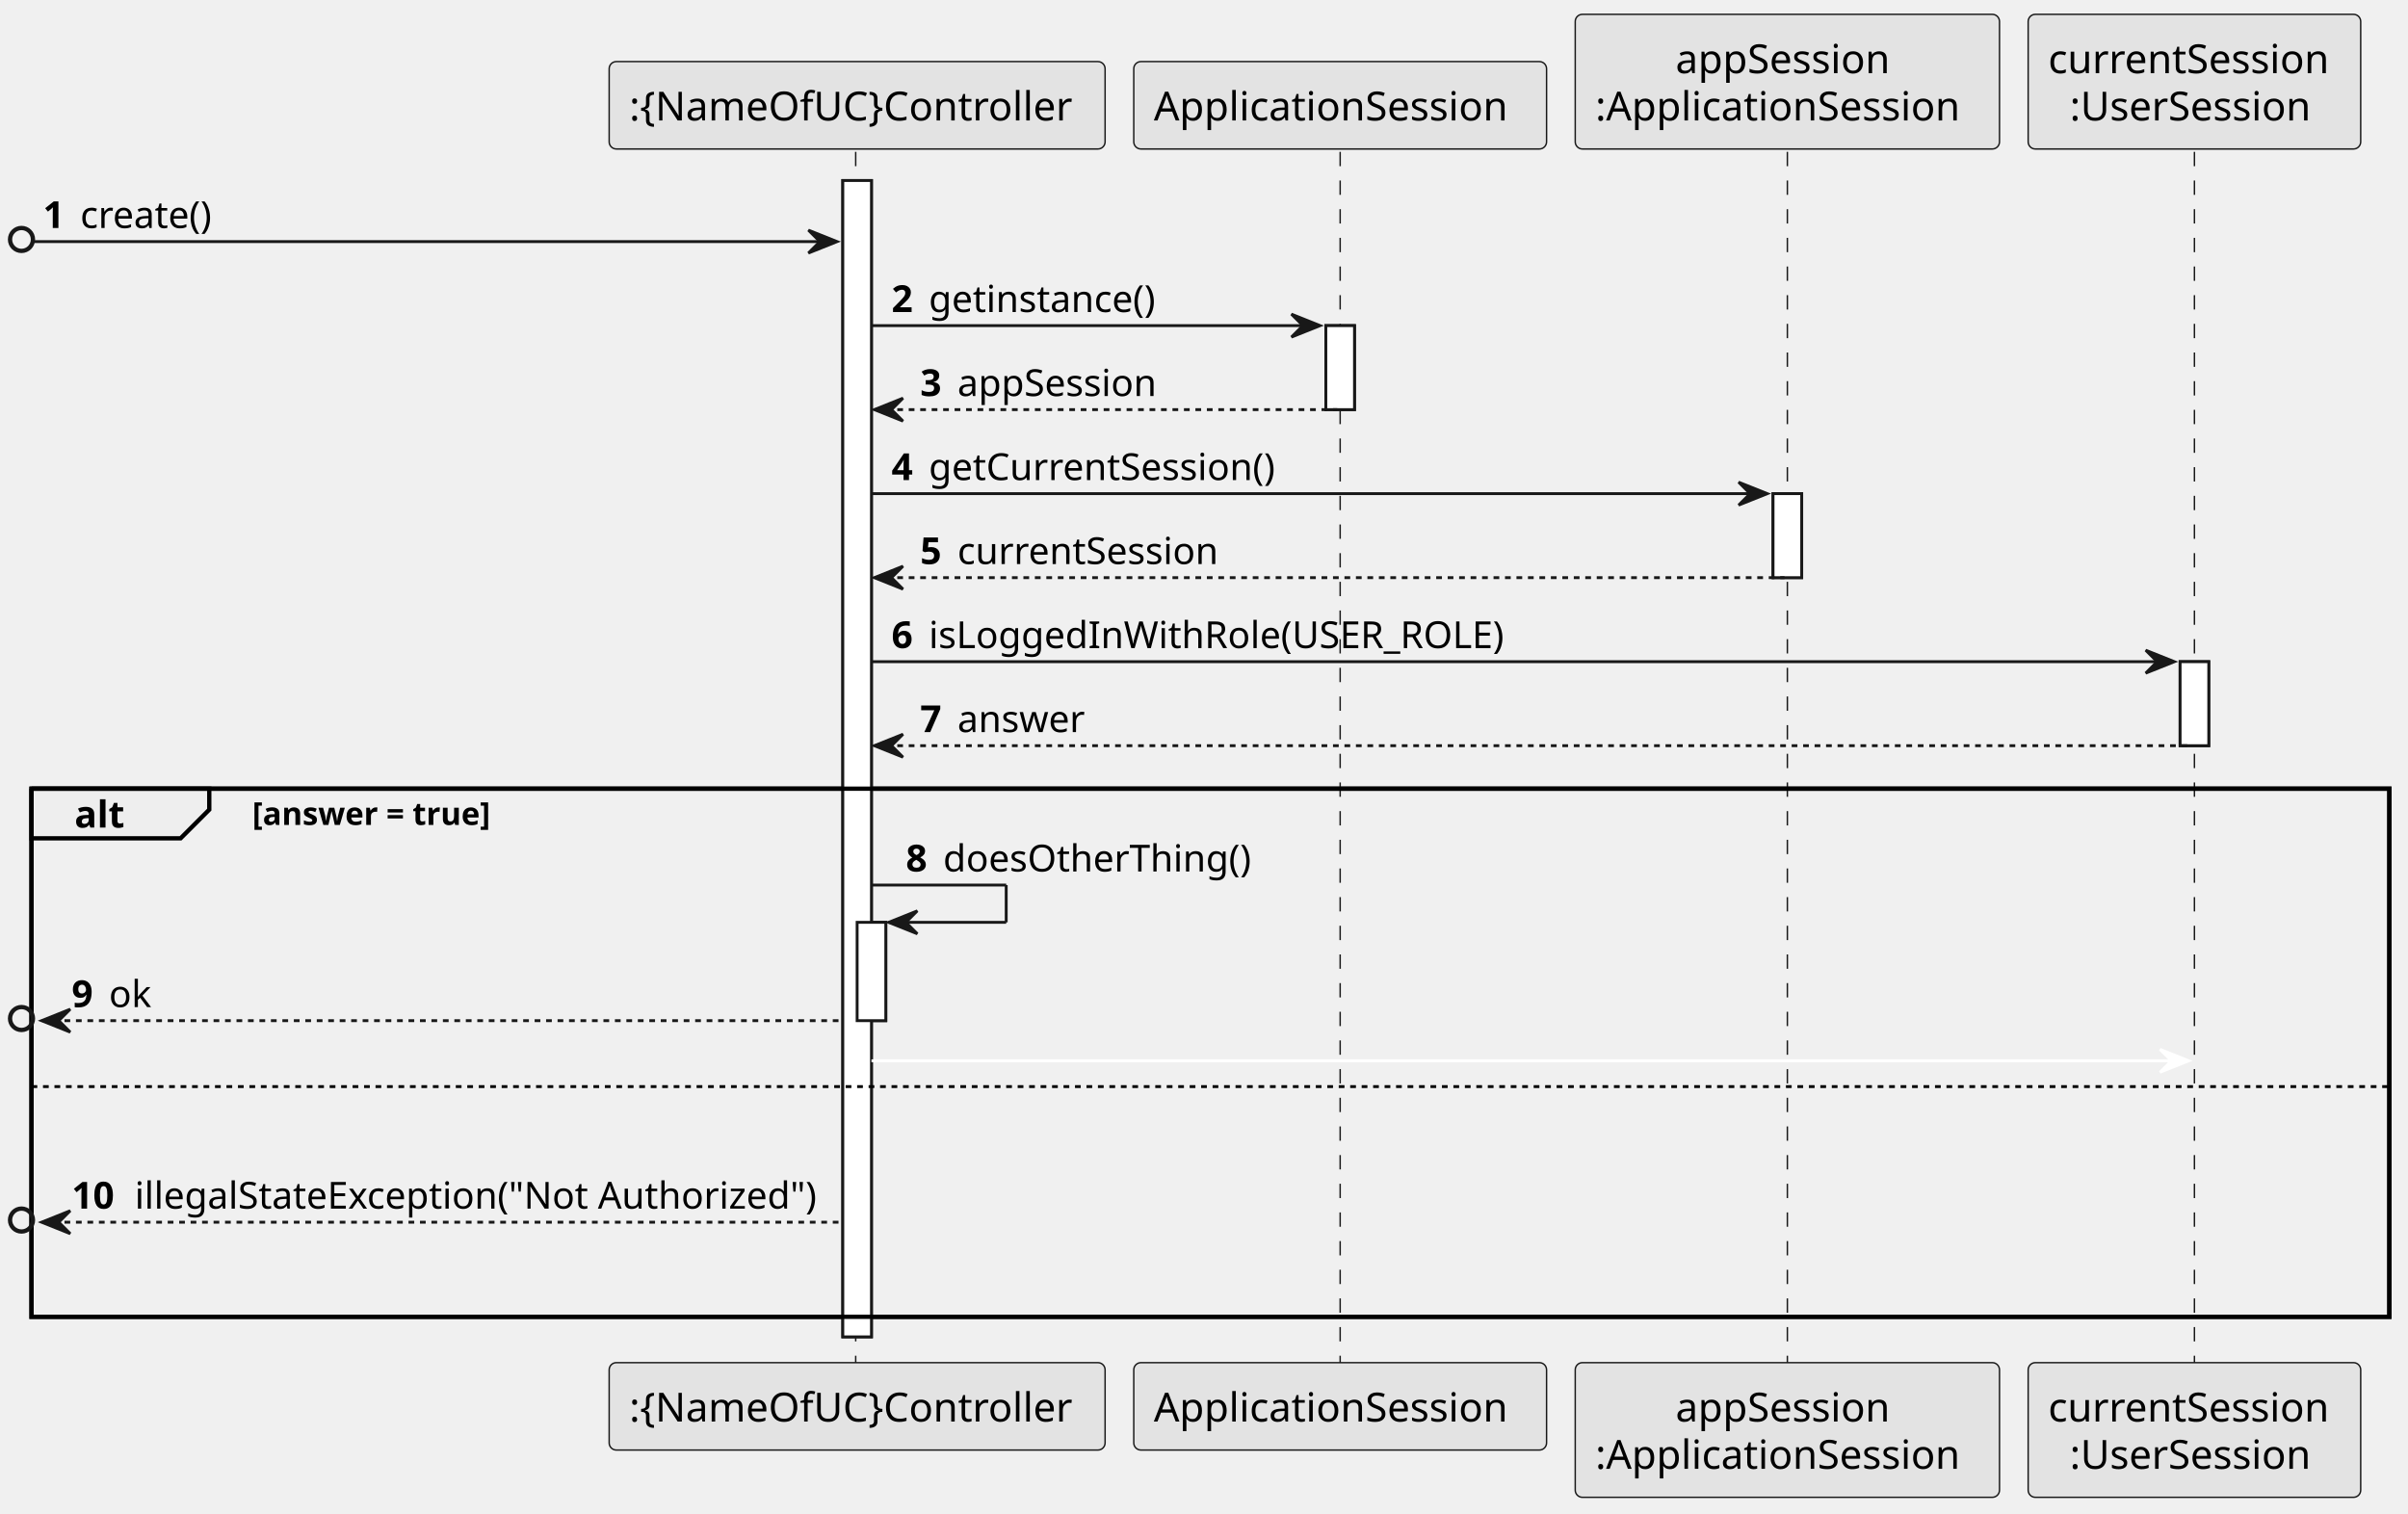
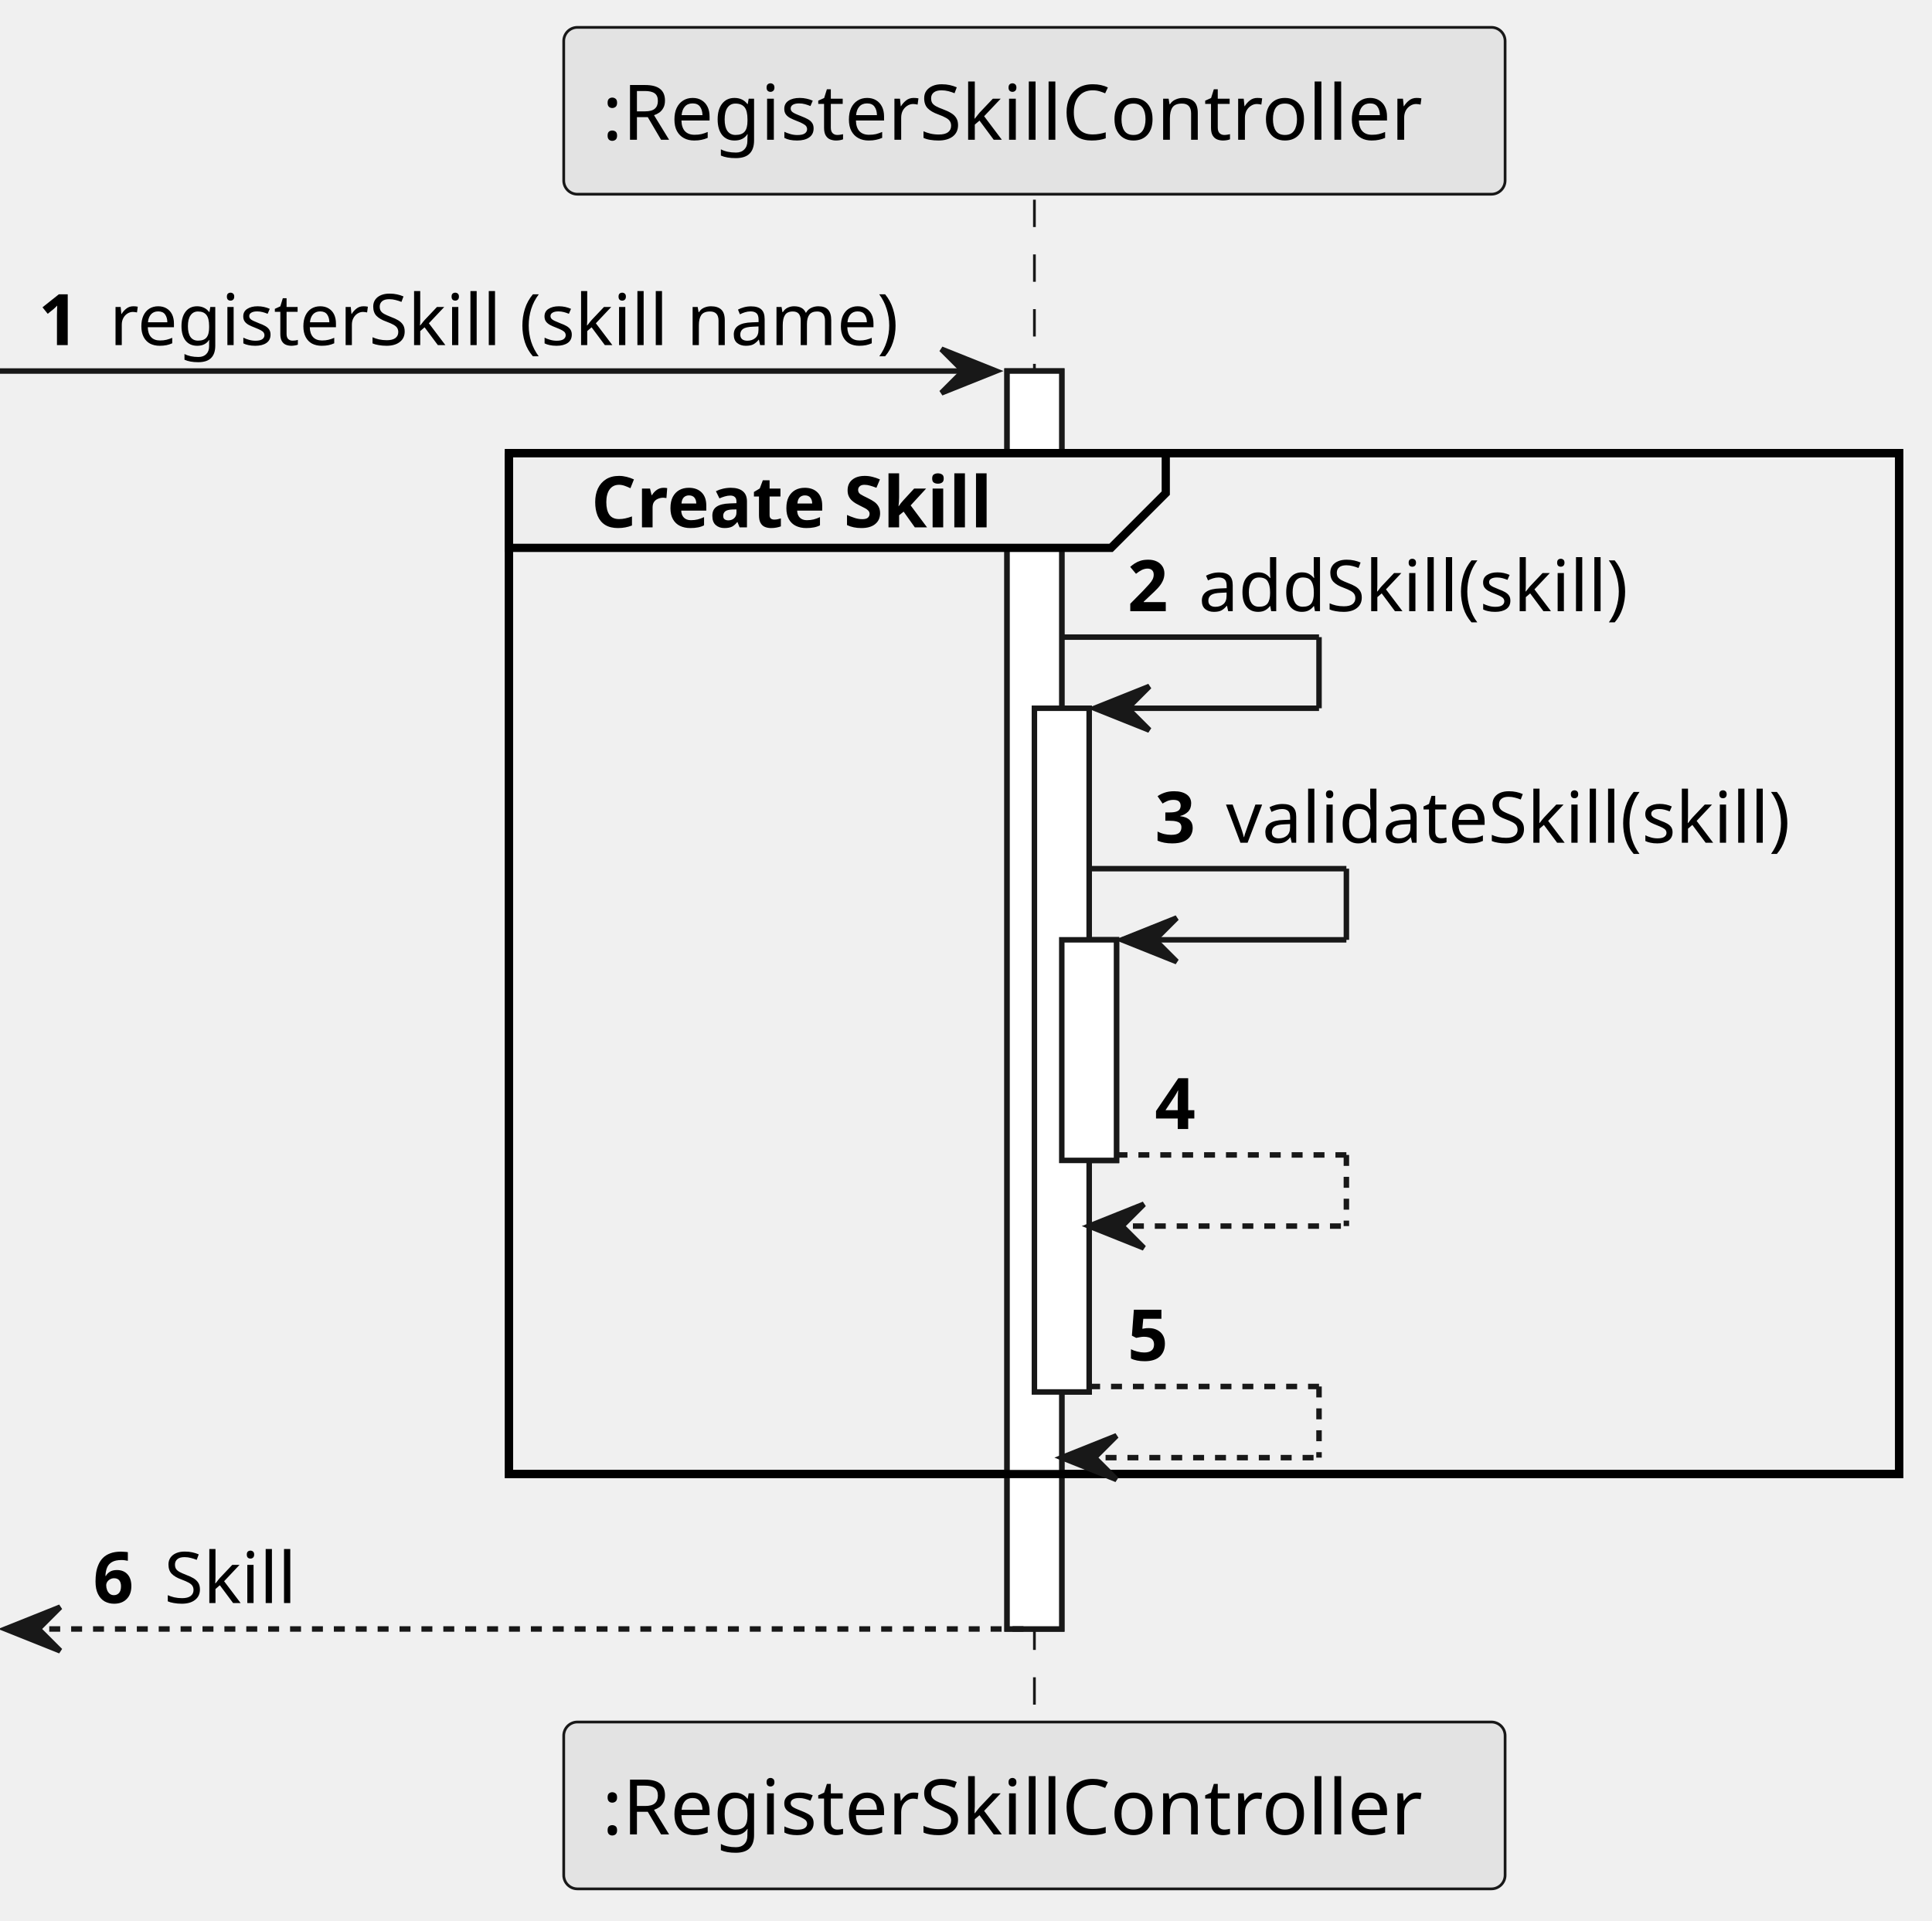
- <svg xmlns="http://www.w3.org/2000/svg" contentStyleType="text/css" height="528px" preserveAspectRatio="none" style="width:840px;height:528px;background:#FFFFFF;" version="1.1" viewBox="0 0 840 528" width="840px" zoomAndPan="magnify">
+ <svg xmlns="http://www.w3.org/2000/svg" contentStyleType="text/css" height="351px" preserveAspectRatio="none" style="width:353px;height:351px;background:#FFFFFF;" version="1.1" viewBox="0 0 353 351" width="353px" zoomAndPan="magnify">
  <defs />
  <g>
-     <rect fill="#FFFFFF" height="403.416" style="stroke:#181818;stroke-width:1.0;" width="10" x="294" y="62.977" />
-     <rect fill="#FFFFFF" height="34.31" style="stroke:#181818;stroke-width:1.0;" width="10" x="299" y="321.772" />
-     <rect fill="#FFFFFF" height="29.311" style="stroke:#181818;stroke-width:1.0;" width="10" x="462.5" y="113.598" />
-     <rect fill="#FFFFFF" height="29.311" style="stroke:#181818;stroke-width:1.0;" width="10" x="618.5" y="172.219" />
-     <rect fill="#FFFFFF" height="29.311" style="stroke:#181818;stroke-width:1.0;" width="10" x="760.5" y="230.84" />
-     <rect fill="none" height="184.242" style="stroke:#000000;stroke-width:1.5;" width="822.5" x="11" y="275.15" />
-     <line style="stroke:#181818;stroke-width:0.5;stroke-dasharray:5.0,5.0;" x1="298.5" x2="298.5" y1="52.977" y2="476.393" />
-     <line style="stroke:#181818;stroke-width:0.5;stroke-dasharray:5.0,5.0;" x1="467.5" x2="467.5" y1="52.977" y2="476.393" />
-     <line style="stroke:#181818;stroke-width:0.5;stroke-dasharray:5.0,5.0;" x1="623.5" x2="623.5" y1="52.977" y2="476.393" />
-     <line style="stroke:#181818;stroke-width:0.5;stroke-dasharray:5.0,5.0;" x1="765.5" x2="765.5" y1="52.977" y2="476.393" />
-     <rect fill="#E3E3E3" height="30.488" rx="2.5" ry="2.5" style="stroke:#181818;stroke-width:0.5;" width="173" x="212.5" y="21.488" />
-     <text fill="#000000" font-family="sans-serif" font-size="14" lengthAdjust="spacing" textLength="159" x="219.5" y="42.023">:{NameOfUC}Controller</text>
-     <rect fill="#E3E3E3" height="30.488" rx="2.5" ry="2.5" style="stroke:#181818;stroke-width:0.5;" width="173" x="212.5" y="475.393" />
-     <text fill="#000000" font-family="sans-serif" font-size="14" lengthAdjust="spacing" textLength="159" x="219.5" y="495.928">:{NameOfUC}Controller</text>
-     <rect fill="#E3E3E3" height="30.488" rx="2.5" ry="2.5" style="stroke:#181818;stroke-width:0.5;" width="144" x="395.5" y="21.488" />
-     <text fill="#000000" font-family="sans-serif" font-size="14" lengthAdjust="spacing" textLength="130" x="402.5" y="42.023">ApplicationSession</text>
-     <rect fill="#E3E3E3" height="30.488" rx="2.5" ry="2.5" style="stroke:#181818;stroke-width:0.5;" width="144" x="395.5" y="475.393" />
-     <text fill="#000000" font-family="sans-serif" font-size="14" lengthAdjust="spacing" textLength="130" x="402.5" y="495.928">ApplicationSession</text>
-     <rect fill="#E3E3E3" height="46.977" rx="2.5" ry="2.5" style="stroke:#181818;stroke-width:0.5;" width="148" x="549.5" y="5" />
-     <text fill="#000000" font-family="sans-serif" font-size="14" lengthAdjust="spacing" textLength="78" x="584.5" y="25.535">appSession</text>
-     <text fill="#000000" font-family="sans-serif" font-size="14" lengthAdjust="spacing" textLength="134" x="556.5" y="42.023">:ApplicationSession</text>
-     <rect fill="#E3E3E3" height="46.977" rx="2.5" ry="2.5" style="stroke:#181818;stroke-width:0.5;" width="148" x="549.5" y="475.393" />
-     <text fill="#000000" font-family="sans-serif" font-size="14" lengthAdjust="spacing" textLength="78" x="584.5" y="495.928">appSession</text>
-     <text fill="#000000" font-family="sans-serif" font-size="14" lengthAdjust="spacing" textLength="134" x="556.5" y="512.416">:ApplicationSession</text>
-     <rect fill="#E3E3E3" height="46.977" rx="2.5" ry="2.5" style="stroke:#181818;stroke-width:0.5;" width="116" x="707.5" y="5" />
-     <text fill="#000000" font-family="sans-serif" font-size="14" lengthAdjust="spacing" textLength="102" x="714.5" y="25.535">currentSession</text>
-     <text fill="#000000" font-family="sans-serif" font-size="14" lengthAdjust="spacing" textLength="87" x="722" y="42.023">:UserSession</text>
-     <rect fill="#E3E3E3" height="46.977" rx="2.5" ry="2.5" style="stroke:#181818;stroke-width:0.5;" width="116" x="707.5" y="475.393" />
-     <text fill="#000000" font-family="sans-serif" font-size="14" lengthAdjust="spacing" textLength="102" x="714.5" y="495.928">currentSession</text>
-     <text fill="#000000" font-family="sans-serif" font-size="14" lengthAdjust="spacing" textLength="87" x="722" y="512.416">:UserSession</text>
-     <rect fill="#FFFFFF" height="403.416" style="stroke:#181818;stroke-width:1.0;" width="10" x="294" y="62.977" />
-     <rect fill="#FFFFFF" height="34.31" style="stroke:#181818;stroke-width:1.0;" width="10" x="299" y="321.772" />
-     <rect fill="#FFFFFF" height="29.311" style="stroke:#181818;stroke-width:1.0;" width="10" x="462.5" y="113.598" />
-     <rect fill="#FFFFFF" height="29.311" style="stroke:#181818;stroke-width:1.0;" width="10" x="618.5" y="172.219" />
-     <rect fill="#FFFFFF" height="29.311" style="stroke:#181818;stroke-width:1.0;" width="10" x="760.5" y="230.84" />
-     <ellipse cx="7.5" cy="83.537" fill="none" rx="4" ry="4" style="stroke:#181818;stroke-width:1.5;" />
-     <polygon fill="#181818" points="282,80.287,292,84.287,282,88.287,286,84.287" style="stroke:#181818;stroke-width:1.0;" />
-     <line style="stroke:#181818;stroke-width:1.0;" x1="12" x2="288" y1="84.287" y2="84.287" />
-     <text fill="#000000" font-family="sans-serif" font-size="13" font-weight="bold" lengthAdjust="spacing" textLength="9" x="15" y="79.545">1</text>
-     <text fill="#000000" font-family="sans-serif" font-size="13" lengthAdjust="spacing" textLength="46" x="28" y="79.545">create()</text>
-     <polygon fill="#181818" points="450.5,109.598,460.5,113.598,450.5,117.598,454.5,113.598" style="stroke:#181818;stroke-width:1.0;" />
-     <line style="stroke:#181818;stroke-width:1.0;" x1="304" x2="456.5" y1="113.598" y2="113.598" />
-     <text fill="#000000" font-family="sans-serif" font-size="13" font-weight="bold" lengthAdjust="spacing" textLength="9" x="311" y="108.856">2</text>
-     <text fill="#000000" font-family="sans-serif" font-size="13" lengthAdjust="spacing" textLength="81" x="324" y="108.856">getinstance()</text>
-     <polygon fill="#181818" points="315,138.908,305,142.908,315,146.908,311,142.908" style="stroke:#181818;stroke-width:1.0;" />
-     <line style="stroke:#181818;stroke-width:1.0;stroke-dasharray:2.0,2.0;" x1="309" x2="466.5" y1="142.908" y2="142.908" />
-     <text fill="#000000" font-family="sans-serif" font-size="13" font-weight="bold" lengthAdjust="spacing" textLength="9" x="321" y="138.166">3</text>
-     <text fill="#000000" font-family="sans-serif" font-size="13" lengthAdjust="spacing" textLength="71" x="334" y="138.166">appSession</text>
-     <polygon fill="#181818" points="606.5,168.219,616.5,172.219,606.5,176.219,610.5,172.219" style="stroke:#181818;stroke-width:1.0;" />
-     <line style="stroke:#181818;stroke-width:1.0;" x1="304" x2="612.5" y1="172.219" y2="172.219" />
-     <text fill="#000000" font-family="sans-serif" font-size="13" font-weight="bold" lengthAdjust="spacing" textLength="9" x="311" y="167.477">4</text>
-     <text fill="#000000" font-family="sans-serif" font-size="13" lengthAdjust="spacing" textLength="123" x="324" y="167.477">getCurrentSession()</text>
-     <polygon fill="#181818" points="315,197.529,305,201.529,315,205.529,311,201.529" style="stroke:#181818;stroke-width:1.0;" />
-     <line style="stroke:#181818;stroke-width:1.0;stroke-dasharray:2.0,2.0;" x1="309" x2="622.5" y1="201.529" y2="201.529" />
-     <text fill="#000000" font-family="sans-serif" font-size="13" font-weight="bold" lengthAdjust="spacing" textLength="9" x="321" y="196.787">5</text>
-     <text fill="#000000" font-family="sans-serif" font-size="13" lengthAdjust="spacing" textLength="93" x="334" y="196.787">currentSession</text>
-     <polygon fill="#181818" points="748.5,226.84,758.5,230.84,748.5,234.84,752.5,230.84" style="stroke:#181818;stroke-width:1.0;" />
-     <line style="stroke:#181818;stroke-width:1.0;" x1="304" x2="754.5" y1="230.84" y2="230.84" />
-     <text fill="#000000" font-family="sans-serif" font-size="13" font-weight="bold" lengthAdjust="spacing" textLength="9" x="311" y="226.098">6</text>
-     <text fill="#000000" font-family="sans-serif" font-size="13" lengthAdjust="spacing" textLength="202" x="324" y="226.098">isLoggedInWithRole(USER_ROLE)</text>
-     <polygon fill="#181818" points="315,256.15,305,260.15,315,264.15,311,260.15" style="stroke:#181818;stroke-width:1.0;" />
-     <line style="stroke:#181818;stroke-width:1.0;stroke-dasharray:2.0,2.0;" x1="309" x2="764.5" y1="260.15" y2="260.15" />
-     <text fill="#000000" font-family="sans-serif" font-size="13" font-weight="bold" lengthAdjust="spacing" textLength="9" x="321" y="255.408">7</text>
-     <text fill="#000000" font-family="sans-serif" font-size="13" lengthAdjust="spacing" textLength="44" x="334" y="255.408">answer</text>
-     <path d="M11,275.15 L73,275.15 L73,282.461 L63,292.461 L11,292.461 L11,275.15 " fill="#EEEEEE" style="stroke:#000000;stroke-width:1.5;" />
-     <rect fill="none" height="184.242" style="stroke:#000000;stroke-width:1.5;" width="822.5" x="11" y="275.15" />
-     <text fill="#000000" font-family="sans-serif" font-size="13" font-weight="bold" lengthAdjust="spacing" textLength="17" x="26" y="288.719">alt</text>
-     <text fill="#000000" font-family="sans-serif" font-size="11" font-weight="bold" lengthAdjust="spacing" textLength="86" x="88" y="287.785">[answer = true]</text>
-     <line style="stroke:#181818;stroke-width:1.0;" x1="304" x2="351" y1="308.772" y2="308.772" />
-     <line style="stroke:#181818;stroke-width:1.0;" x1="351" x2="351" y1="308.772" y2="321.772" />
-     <line style="stroke:#181818;stroke-width:1.0;" x1="310" x2="351" y1="321.772" y2="321.772" />
-     <polygon fill="#181818" points="320,317.772,310,321.772,320,325.772,316,321.772" style="stroke:#181818;stroke-width:1.0;" />
-     <text fill="#000000" font-family="sans-serif" font-size="13" font-weight="bold" lengthAdjust="spacing" textLength="9" x="316" y="304.029">8</text>
-     <text fill="#000000" font-family="sans-serif" font-size="13" lengthAdjust="spacing" textLength="109" x="329" y="304.029">doesOtherThing()</text>
-     <ellipse cx="7.5" cy="355.332" fill="none" rx="4" ry="4" style="stroke:#181818;stroke-width:1.5;" />
-     <polygon fill="#181818" points="24.5,352.082,14.5,356.082,24.5,360.082,20.5,356.082" style="stroke:#181818;stroke-width:1.0;" />
-     <line style="stroke:#181818;stroke-width:1.0;stroke-dasharray:2.0,2.0;" x1="22.5" x2="293" y1="356.082" y2="356.082" />
-     <text fill="#000000" font-family="sans-serif" font-size="13" font-weight="bold" lengthAdjust="spacing" textLength="9" x="25" y="351.34">9</text>
-     <text fill="#000000" font-family="sans-serif" font-size="13" lengthAdjust="spacing" textLength="16" x="38" y="351.34">ok</text>
-     <polygon fill="#FFFFFF" points="753.5,366.082,763.5,370.082,753.5,374.082,757.5,370.082" style="stroke:#FFFFFF;stroke-width:1.0;" />
-     <line style="stroke:#FFFFFF;stroke-width:1.0;" x1="304" x2="759.5" y1="370.082" y2="370.082" />
-     <line style="stroke:#000000;stroke-width:1.0;stroke-dasharray:2.0,2.0;" x1="11" x2="833.5" y1="379.082" y2="379.082" />
-     <ellipse cx="7.5" cy="425.643" fill="none" rx="4" ry="4" style="stroke:#181818;stroke-width:1.5;" />
-     <polygon fill="#181818" points="24.5,422.393,14.5,426.393,24.5,430.393,20.5,426.393" style="stroke:#181818;stroke-width:1.0;" />
-     <line style="stroke:#181818;stroke-width:1.0;stroke-dasharray:2.0,2.0;" x1="22.5" x2="293" y1="426.393" y2="426.393" />
-     <text fill="#000000" font-family="sans-serif" font-size="13" font-weight="bold" lengthAdjust="spacing" textLength="18" x="25" y="421.65">10</text>
-     <text fill="#000000" font-family="sans-serif" font-size="13" lengthAdjust="spacing" textLength="245" x="47" y="421.65">illegalStateException("Not Authorized")</text>
+     <rect fill="#FFFFFF" height="229.863" style="stroke:#181818;stroke-width:1.0;" width="10" x="184" y="67.799" />
+     <rect fill="#FFFFFF" height="124.932" style="stroke:#181818;stroke-width:1.0;" width="10" x="189" y="129.42" />
+     <rect fill="#FFFFFF" height="40.31" style="stroke:#181818;stroke-width:1.0;" width="10" x="194" y="171.731" />
+     <rect fill="none" height="186.553" style="stroke:#000000;stroke-width:1.5;" width="254" x="93" y="82.799" />
+     <line style="stroke:#181818;stroke-width:0.5;stroke-dasharray:5.0,5.0;" x1="189" x2="189" y1="36.488" y2="315.662" />
+     <rect fill="#E3E3E3" height="30.488" rx="2.5" ry="2.5" style="stroke:#181818;stroke-width:0.5;" width="172" x="103" y="5" />
+     <text fill="#000000" font-family="sans-serif" font-size="14" lengthAdjust="spacing" textLength="158" x="110" y="25.535">:RegisterSkillController</text>
+     <rect fill="#E3E3E3" height="30.488" rx="2.5" ry="2.5" style="stroke:#181818;stroke-width:0.5;" width="172" x="103" y="314.662" />
+     <text fill="#000000" font-family="sans-serif" font-size="14" lengthAdjust="spacing" textLength="158" x="110" y="335.197">:RegisterSkillController</text>
+     <rect fill="#FFFFFF" height="229.863" style="stroke:#181818;stroke-width:1.0;" width="10" x="184" y="67.799" />
+     <rect fill="#FFFFFF" height="124.932" style="stroke:#181818;stroke-width:1.0;" width="10" x="189" y="129.42" />
+     <rect fill="#FFFFFF" height="40.31" style="stroke:#181818;stroke-width:1.0;" width="10" x="194" y="171.731" />
+     <polygon fill="#181818" points="172,63.799,182,67.799,172,71.799,176,67.799" style="stroke:#181818;stroke-width:1.0;" />
+     <line style="stroke:#181818;stroke-width:1.0;" x1="0" x2="178" y1="67.799" y2="67.799" />
+     <text fill="#000000" font-family="sans-serif" font-size="13" font-weight="bold" lengthAdjust="spacing" textLength="9" x="7" y="63.057">1</text>
+     <text fill="#000000" font-family="sans-serif" font-size="13" lengthAdjust="spacing" textLength="152" x="20" y="63.057">registerSkill (skill name)</text>
+     <path d="M93,82.799 L213,82.799 L213,90.109 L203,100.109 L93,100.109 L93,82.799 " fill="#EEEEEE" style="stroke:#000000;stroke-width:1.5;" />
+     <rect fill="none" height="186.553" style="stroke:#000000;stroke-width:1.5;" width="254" x="93" y="82.799" />
+     <text fill="#000000" font-family="sans-serif" font-size="13" font-weight="bold" lengthAdjust="spacing" textLength="75" x="108" y="96.367">Create Skill</text>
+     <line style="stroke:#181818;stroke-width:1.0;" x1="194" x2="241" y1="116.42" y2="116.42" />
+     <line style="stroke:#181818;stroke-width:1.0;" x1="241" x2="241" y1="116.42" y2="129.42" />
+     <line style="stroke:#181818;stroke-width:1.0;" x1="200" x2="241" y1="129.42" y2="129.42" />
+     <polygon fill="#181818" points="210,125.42,200,129.42,210,133.42,206,129.42" style="stroke:#181818;stroke-width:1.0;" />
+     <text fill="#000000" font-family="sans-serif" font-size="13" font-weight="bold" lengthAdjust="spacing" textLength="9" x="206" y="111.678">2</text>
+     <text fill="#000000" font-family="sans-serif" font-size="13" lengthAdjust="spacing" textLength="85" x="219" y="111.678">addSkill(skill)</text>
+     <line style="stroke:#181818;stroke-width:1.0;" x1="199" x2="246" y1="158.731" y2="158.731" />
+     <line style="stroke:#181818;stroke-width:1.0;" x1="246" x2="246" y1="158.731" y2="171.731" />
+     <line style="stroke:#181818;stroke-width:1.0;" x1="205" x2="246" y1="171.731" y2="171.731" />
+     <polygon fill="#181818" points="215,167.731,205,171.731,215,175.731,211,171.731" style="stroke:#181818;stroke-width:1.0;" />
+     <text fill="#000000" font-family="sans-serif" font-size="13" font-weight="bold" lengthAdjust="spacing" textLength="9" x="211" y="153.988">3</text>
+     <text fill="#000000" font-family="sans-serif" font-size="13" lengthAdjust="spacing" textLength="111" x="224" y="153.988">validateSkill(skill)</text>
+     <line style="stroke:#181818;stroke-width:1.0;stroke-dasharray:2.0,2.0;" x1="204" x2="246" y1="211.041" y2="211.041" />
+     <line style="stroke:#181818;stroke-width:1.0;stroke-dasharray:2.0,2.0;" x1="246" x2="246" y1="211.041" y2="224.041" />
+     <line style="stroke:#181818;stroke-width:1.0;stroke-dasharray:2.0,2.0;" x1="199" x2="246" y1="224.041" y2="224.041" />
+     <polygon fill="#181818" points="209,220.041,199,224.041,209,228.041,205,224.041" style="stroke:#181818;stroke-width:1.0;" />
+     <text fill="#000000" font-family="sans-serif" font-size="13" font-weight="bold" lengthAdjust="spacing" textLength="9" x="211" y="206.299">4</text>
+     <text fill="#000000" font-family="sans-serif" font-size="13" lengthAdjust="spacing" textLength="4" x="224" y="206.299"> </text>
+     <line style="stroke:#181818;stroke-width:1.0;stroke-dasharray:2.0,2.0;" x1="199" x2="241" y1="253.352" y2="253.352" />
+     <line style="stroke:#181818;stroke-width:1.0;stroke-dasharray:2.0,2.0;" x1="241" x2="241" y1="253.352" y2="266.352" />
+     <line style="stroke:#181818;stroke-width:1.0;stroke-dasharray:2.0,2.0;" x1="194" x2="241" y1="266.352" y2="266.352" />
+     <polygon fill="#181818" points="204,262.352,194,266.352,204,270.352,200,266.352" style="stroke:#181818;stroke-width:1.0;" />
+     <text fill="#000000" font-family="sans-serif" font-size="13" font-weight="bold" lengthAdjust="spacing" textLength="9" x="206" y="248.609">5</text>
+     <text fill="#000000" font-family="sans-serif" font-size="13" lengthAdjust="spacing" textLength="4" x="219" y="248.609"> </text>
+     <polygon fill="#181818" points="11,293.662,1,297.662,11,301.662,7,297.662" style="stroke:#181818;stroke-width:1.0;" />
+     <line style="stroke:#181818;stroke-width:1.0;stroke-dasharray:2.0,2.0;" x1="5" x2="188" y1="297.662" y2="297.662" />
+     <text fill="#000000" font-family="sans-serif" font-size="13" font-weight="bold" lengthAdjust="spacing" textLength="9" x="17" y="292.92">6</text>
+     <text fill="#000000" font-family="sans-serif" font-size="13" lengthAdjust="spacing" textLength="27" x="30" y="292.92">Skill</text>
  </g>
</svg>
